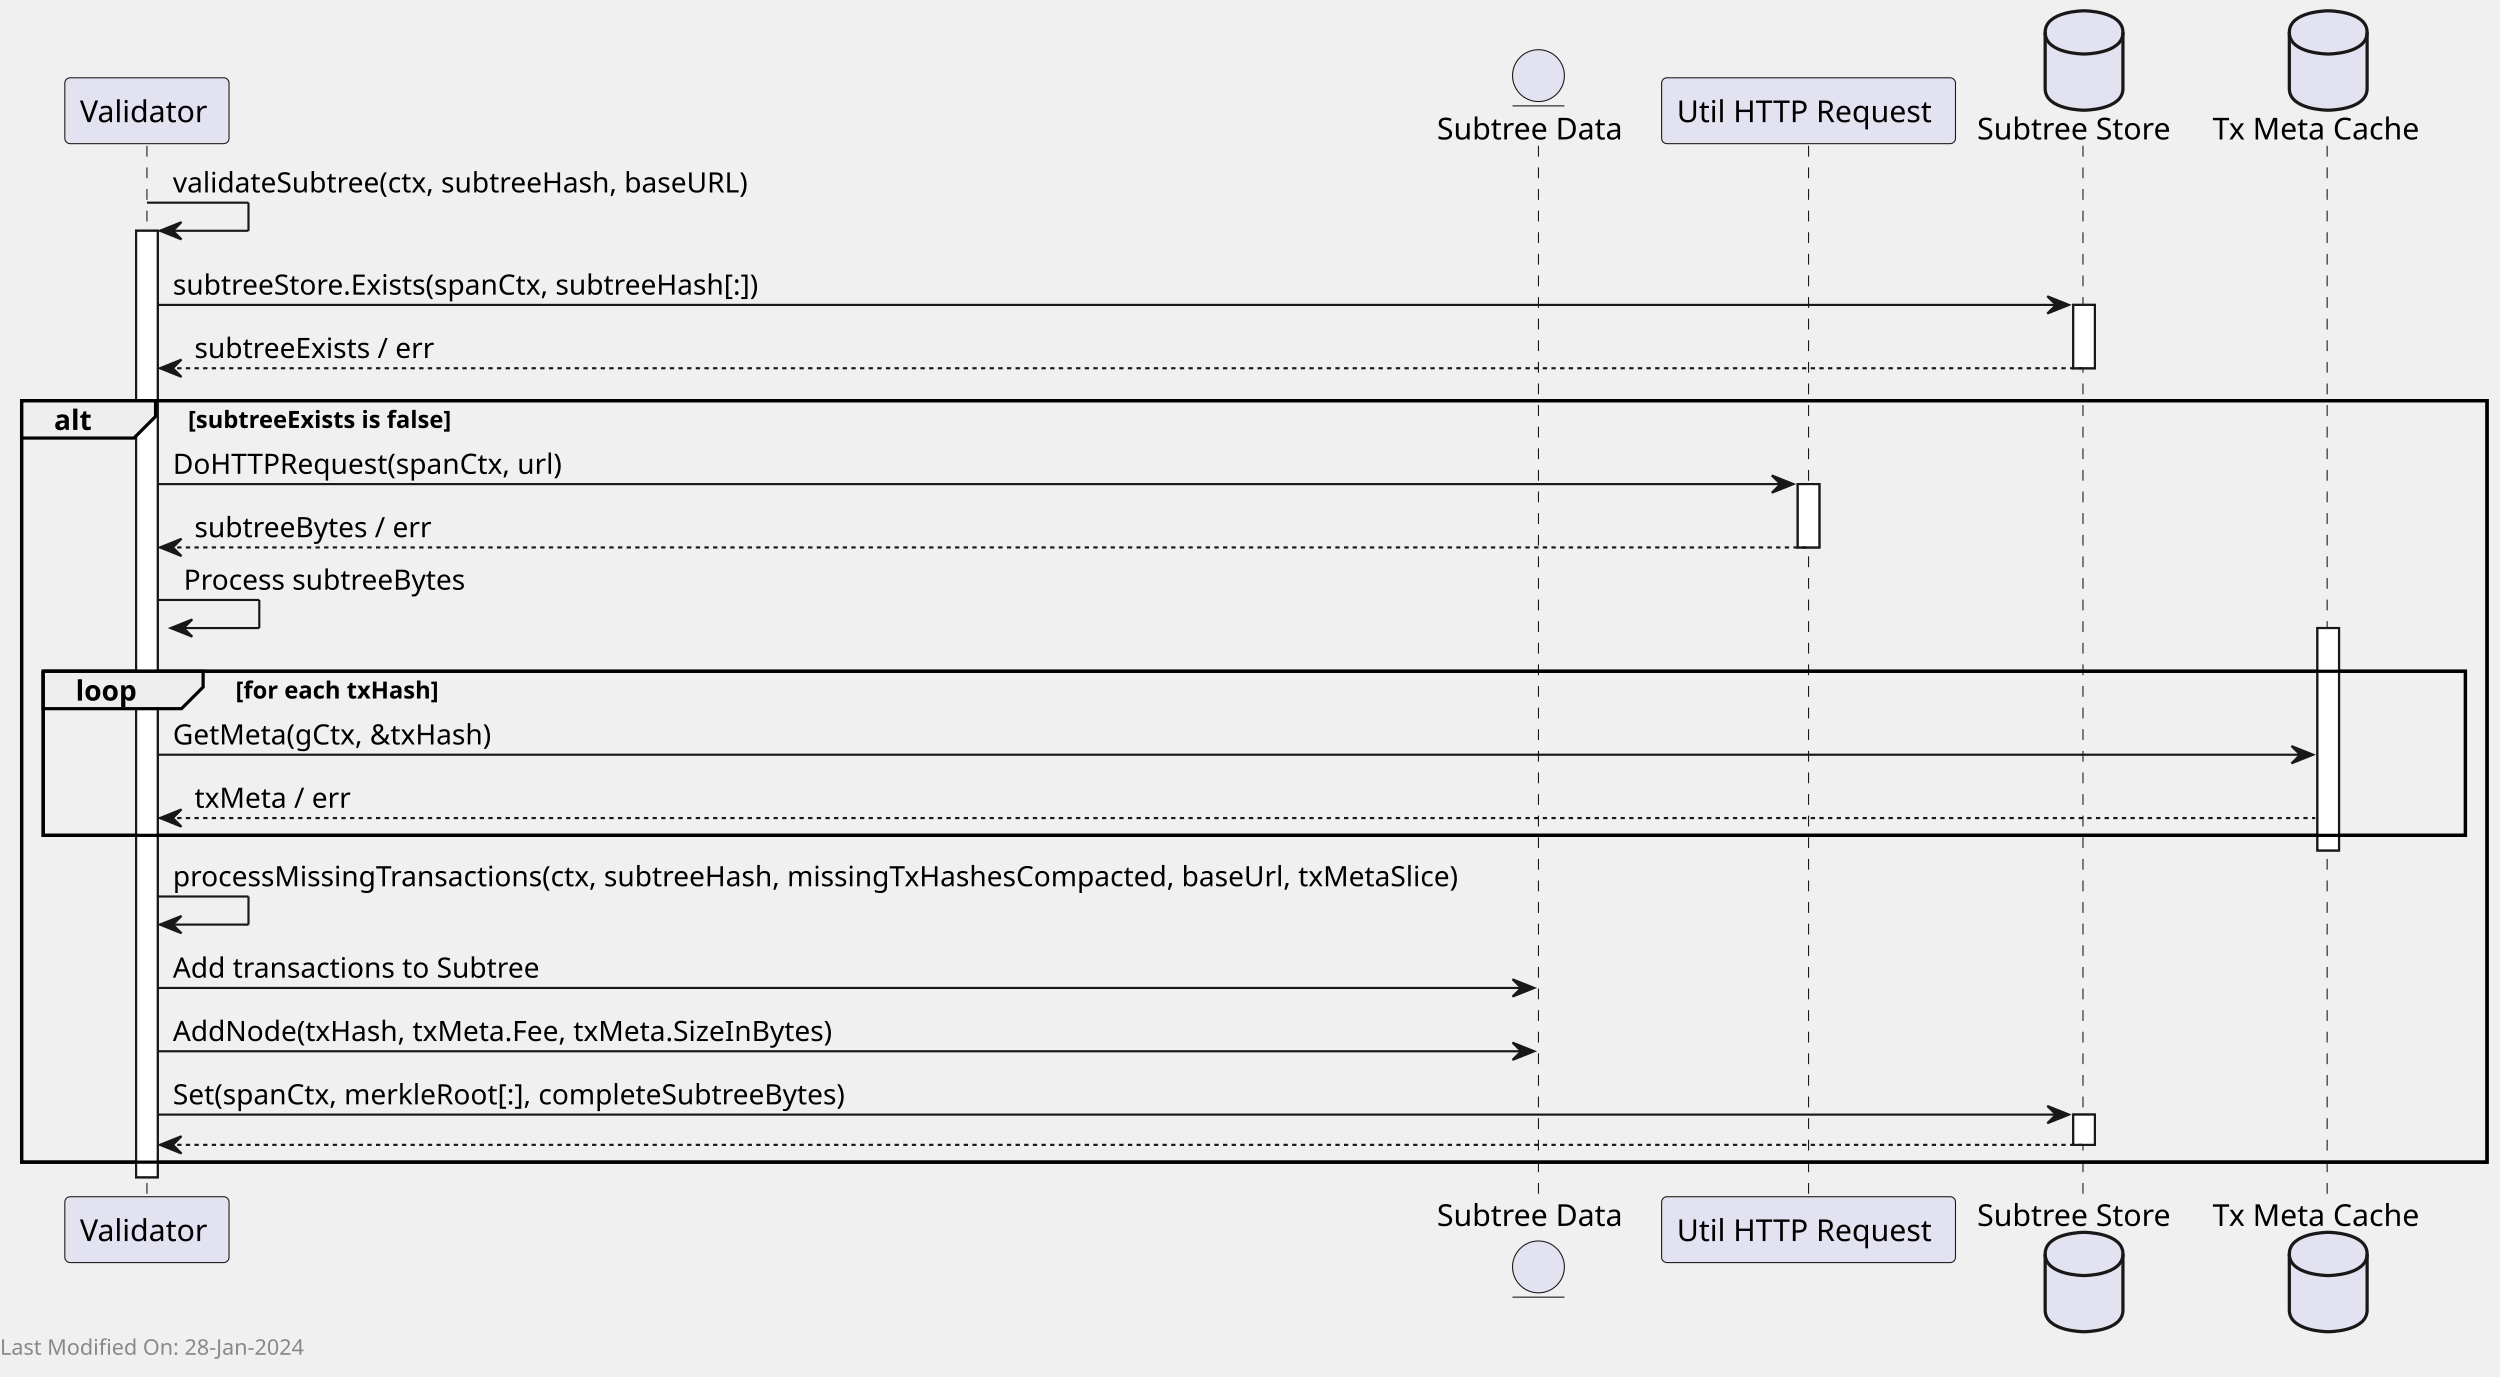
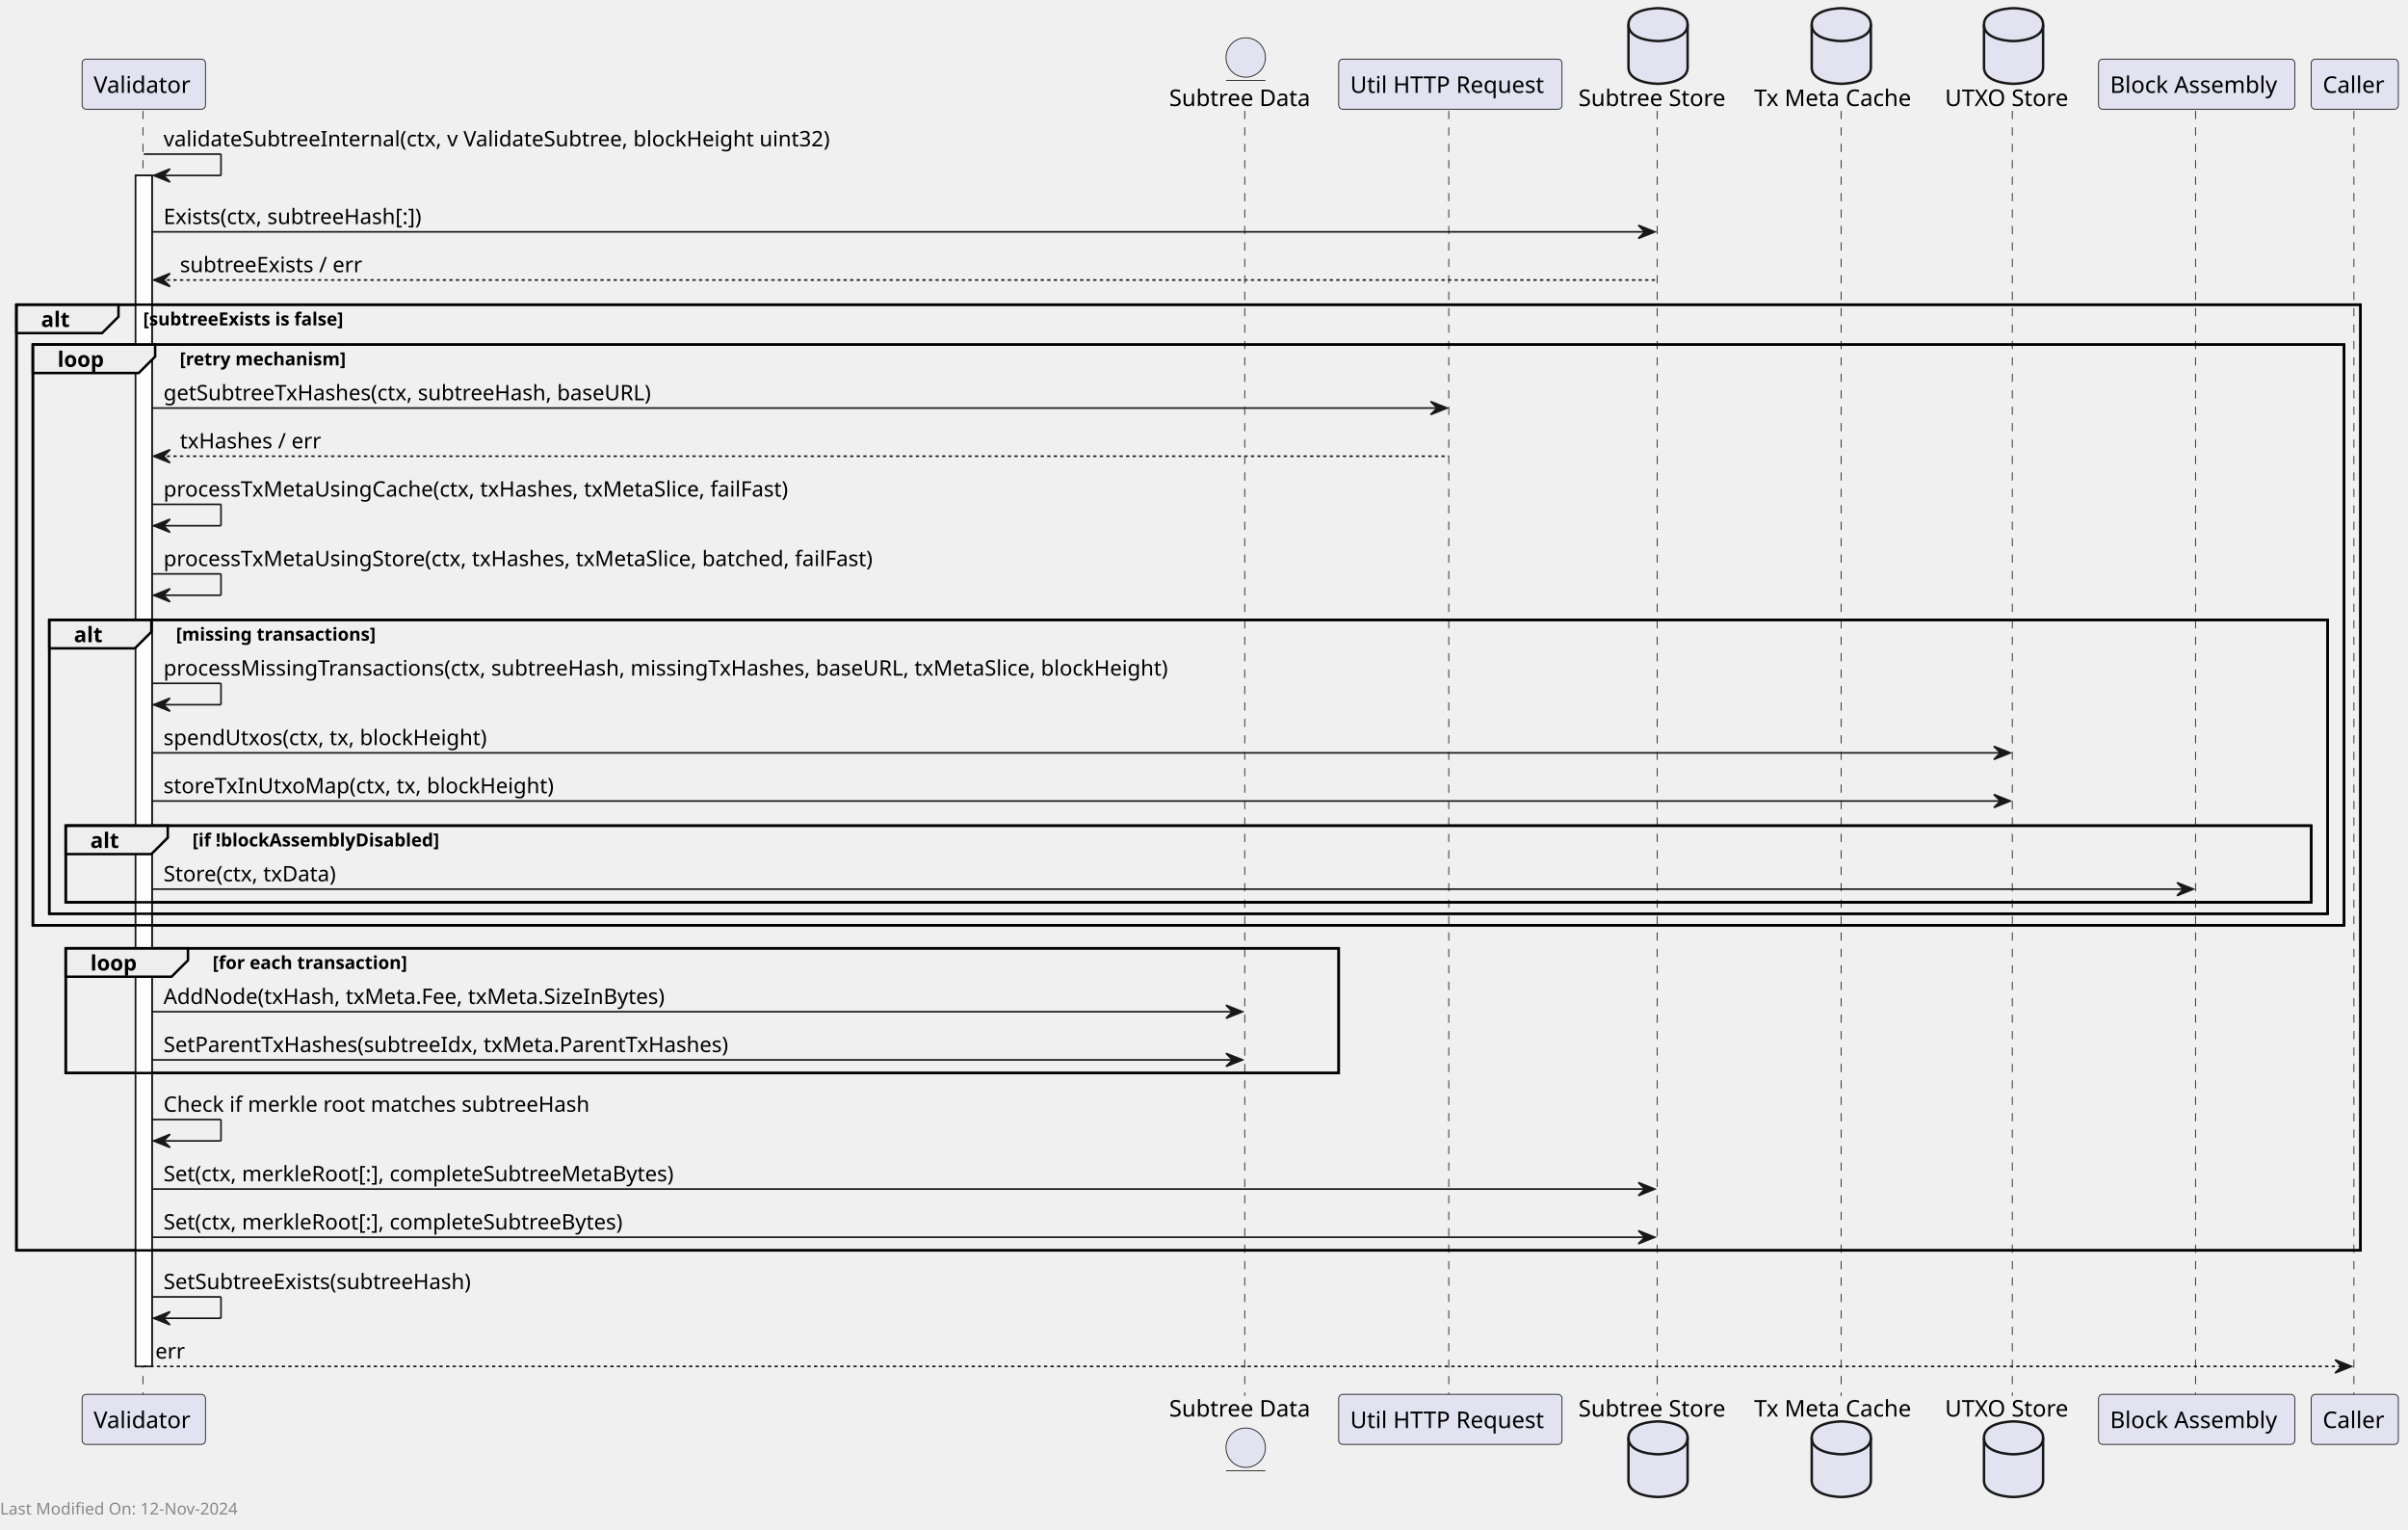
- <svg xmlns="http://www.w3.org/2000/svg" contentStyleType="text/css" height="637px" preserveAspectRatio="none" style="width:1157px;height:637px;background:#FFFFFF;" version="1.1" viewBox="0 0 1157 637" width="1157px" zoomAndPan="magnify">
+ <svg xmlns="http://www.w3.org/2000/svg" contentStyleType="text/css" height="931px" preserveAspectRatio="none" style="width:1466px;height:931px;background:#FFFFFF;" version="1.1" viewBox="0 0 1466 931" width="1466px" zoomAndPan="magnify">
  <defs />
  <g>
-     <rect fill="#FFFFFF" height="438.037" style="stroke:#181818;stroke-width:1.0;" width="10" x="63" y="106.799" />
-     <rect fill="#FFFFFF" height="29.311" style="stroke:#181818;stroke-width:1.0;" width="10" x="832" y="224.041" />
-     <rect fill="#FFFFFF" height="29.311" style="stroke:#181818;stroke-width:1.0;" width="10" x="959.5" y="141.109" />
-     <rect fill="#FFFFFF" height="14" style="stroke:#181818;stroke-width:1.0;" width="10" x="959.5" y="515.836" />
-     <rect fill="#FFFFFF" height="102.932" style="stroke:#181818;stroke-width:1.0;" width="10" x="1072.5" y="290.662" />
-     <rect fill="none" height="352.416" style="stroke:#000000;stroke-width:1.5;" width="1141" x="10" y="185.42" />
-     <rect fill="none" height="75.932" style="stroke:#000000;stroke-width:1.5;" width="1121" x="20" y="310.662" />
-     <line style="stroke:#181818;stroke-width:0.5;stroke-dasharray:5.0,5.0;" x1="68" x2="68" y1="67.488" y2="554.836" />
-     <line style="stroke:#181818;stroke-width:0.5;stroke-dasharray:5.0,5.0;" x1="712" x2="712" y1="67.488" y2="554.836" />
-     <line style="stroke:#181818;stroke-width:0.5;stroke-dasharray:5.0,5.0;" x1="837" x2="837" y1="67.488" y2="554.836" />
-     <line style="stroke:#181818;stroke-width:0.5;stroke-dasharray:5.0,5.0;" x1="964" x2="964" y1="67.488" y2="554.836" />
-     <line style="stroke:#181818;stroke-width:0.5;stroke-dasharray:5.0,5.0;" x1="1077" x2="1077" y1="67.488" y2="554.836" />
-     <rect fill="#E2E2F0" height="30.488" rx="2.5" ry="2.5" style="stroke:#181818;stroke-width:0.5;" width="76" x="30" y="36" />
-     <text fill="#000000" font-family="sans-serif" font-size="14" lengthAdjust="spacing" textLength="62" x="37" y="56.535">Validator</text>
-     <rect fill="#E2E2F0" height="30.488" rx="2.5" ry="2.5" style="stroke:#181818;stroke-width:0.5;" width="76" x="30" y="553.836" />
-     <text fill="#000000" font-family="sans-serif" font-size="14" lengthAdjust="spacing" textLength="62" x="37" y="574.371">Validator</text>
-     <text fill="#000000" font-family="sans-serif" font-size="14" lengthAdjust="spacing" textLength="88" x="665" y="64.535">Subtree Data</text>
-     <ellipse cx="712" cy="35" fill="#E2E2F0" rx="12" ry="12" style="stroke:#181818;stroke-width:0.5;" />
-     <line style="stroke:#181818;stroke-width:0.5;" x1="700" x2="724" y1="49" y2="49" />
-     <text fill="#000000" font-family="sans-serif" font-size="14" lengthAdjust="spacing" textLength="88" x="665" y="567.371">Subtree Data</text>
-     <ellipse cx="712" cy="586.324" fill="#E2E2F0" rx="12" ry="12" style="stroke:#181818;stroke-width:0.5;" />
-     <line style="stroke:#181818;stroke-width:0.5;" x1="700" x2="724" y1="600.324" y2="600.324" />
-     <rect fill="#E2E2F0" height="30.488" rx="2.5" ry="2.5" style="stroke:#181818;stroke-width:0.5;" width="136" x="769" y="36" />
-     <text fill="#000000" font-family="sans-serif" font-size="14" lengthAdjust="spacing" textLength="122" x="776" y="56.535">Util HTTP Request</text>
-     <rect fill="#E2E2F0" height="30.488" rx="2.5" ry="2.5" style="stroke:#181818;stroke-width:0.5;" width="136" x="769" y="553.836" />
-     <text fill="#000000" font-family="sans-serif" font-size="14" lengthAdjust="spacing" textLength="122" x="776" y="574.371">Util HTTP Request</text>
-     <text fill="#000000" font-family="sans-serif" font-size="14" lengthAdjust="spacing" textLength="93" x="915" y="64.535">Subtree Store</text>
-     <path d="M946.5,15 C946.5,5 964.5,5 964.5,5 C964.5,5 982.5,5 982.5,15 L982.5,41 C982.5,51 964.5,51 964.5,51 C964.5,51 946.5,51 946.5,41 L946.5,15 " fill="#E2E2F0" style="stroke:#181818;stroke-width:1.5;" />
-     <path d="M946.5,15 C946.5,25 964.5,25 964.5,25 C964.5,25 982.5,25 982.5,15 " fill="none" style="stroke:#181818;stroke-width:1.5;" />
-     <text fill="#000000" font-family="sans-serif" font-size="14" lengthAdjust="spacing" textLength="93" x="915" y="567.371">Subtree Store</text>
-     <path d="M946.5,580.324 C946.5,570.324 964.5,570.324 964.5,570.324 C964.5,570.324 982.5,570.324 982.5,580.324 L982.5,606.324 C982.5,616.324 964.5,616.324 964.5,616.324 C964.5,616.324 946.5,616.324 946.5,606.324 L946.5,580.324 " fill="#E2E2F0" style="stroke:#181818;stroke-width:1.5;" />
-     <path d="M946.5,580.324 C946.5,590.324 964.5,590.324 964.5,590.324 C964.5,590.324 982.5,590.324 982.5,580.324 " fill="none" style="stroke:#181818;stroke-width:1.5;" />
-     <text fill="#000000" font-family="sans-serif" font-size="14" lengthAdjust="spacing" textLength="101" x="1024" y="64.535">Tx Meta Cache</text>
-     <path d="M1059.5,15 C1059.5,5 1077.5,5 1077.5,5 C1077.5,5 1095.5,5 1095.5,15 L1095.5,41 C1095.5,51 1077.5,51 1077.5,51 C1077.5,51 1059.5,51 1059.5,41 L1059.5,15 " fill="#E2E2F0" style="stroke:#181818;stroke-width:1.5;" />
-     <path d="M1059.5,15 C1059.5,25 1077.5,25 1077.5,25 C1077.5,25 1095.5,25 1095.5,15 " fill="none" style="stroke:#181818;stroke-width:1.5;" />
-     <text fill="#000000" font-family="sans-serif" font-size="14" lengthAdjust="spacing" textLength="101" x="1024" y="567.371">Tx Meta Cache</text>
-     <path d="M1059.5,580.324 C1059.5,570.324 1077.5,570.324 1077.5,570.324 C1077.5,570.324 1095.5,570.324 1095.5,580.324 L1095.5,606.324 C1095.5,616.324 1077.5,616.324 1077.5,616.324 C1077.5,616.324 1059.5,616.324 1059.5,606.324 L1059.5,580.324 " fill="#E2E2F0" style="stroke:#181818;stroke-width:1.5;" />
-     <path d="M1059.5,580.324 C1059.5,590.324 1077.5,590.324 1077.5,590.324 C1077.5,590.324 1095.5,590.324 1095.5,580.324 " fill="none" style="stroke:#181818;stroke-width:1.5;" />
-     <rect fill="#FFFFFF" height="438.037" style="stroke:#181818;stroke-width:1.0;" width="10" x="63" y="106.799" />
-     <rect fill="#FFFFFF" height="29.311" style="stroke:#181818;stroke-width:1.0;" width="10" x="832" y="224.041" />
-     <rect fill="#FFFFFF" height="29.311" style="stroke:#181818;stroke-width:1.0;" width="10" x="959.5" y="141.109" />
-     <rect fill="#FFFFFF" height="14" style="stroke:#181818;stroke-width:1.0;" width="10" x="959.5" y="515.836" />
-     <rect fill="#FFFFFF" height="102.932" style="stroke:#181818;stroke-width:1.0;" width="10" x="1072.5" y="290.662" />
-     <line style="stroke:#181818;stroke-width:1.0;" x1="68" x2="115" y1="93.799" y2="93.799" />
-     <line style="stroke:#181818;stroke-width:1.0;" x1="115" x2="115" y1="93.799" y2="106.799" />
-     <line style="stroke:#181818;stroke-width:1.0;" x1="74" x2="115" y1="106.799" y2="106.799" />
-     <polygon fill="#181818" points="84,102.799,74,106.799,84,110.799,80,106.799" style="stroke:#181818;stroke-width:1.0;" />
-     <text fill="#000000" font-family="sans-serif" font-size="13" lengthAdjust="spacing" textLength="272" x="80" y="89.057">validateSubtree(ctx, subtreeHash, baseURL)</text>
-     <polygon fill="#181818" points="947.5,137.109,957.5,141.109,947.5,145.109,951.5,141.109" style="stroke:#181818;stroke-width:1.0;" />
-     <line style="stroke:#181818;stroke-width:1.0;" x1="73" x2="953.5" y1="141.109" y2="141.109" />
-     <text fill="#000000" font-family="sans-serif" font-size="13" lengthAdjust="spacing" textLength="280" x="80" y="136.367">subtreeStore.Exists(spanCtx, subtreeHash[:])</text>
-     <polygon fill="#181818" points="84,166.42,74,170.42,84,174.42,80,170.42" style="stroke:#181818;stroke-width:1.0;" />
-     <line style="stroke:#181818;stroke-width:1.0;stroke-dasharray:2.0,2.0;" x1="78" x2="963.5" y1="170.42" y2="170.42" />
-     <text fill="#000000" font-family="sans-serif" font-size="13" lengthAdjust="spacing" textLength="117" x="90" y="165.678">subtreeExists / err</text>
-     <path d="M10,185.42 L72,185.42 L72,192.731 L62,202.731 L10,202.731 L10,185.42 " fill="#EEEEEE" style="stroke:#000000;stroke-width:1.5;" />
-     <rect fill="none" height="352.416" style="stroke:#000000;stroke-width:1.5;" width="1141" x="10" y="185.42" />
-     <text fill="#000000" font-family="sans-serif" font-size="13" font-weight="bold" lengthAdjust="spacing" textLength="17" x="25" y="198.988">alt</text>
-     <text fill="#000000" font-family="sans-serif" font-size="11" font-weight="bold" lengthAdjust="spacing" textLength="127" x="87" y="198.055">[subtreeExists is false]</text>
-     <polygon fill="#181818" points="820,220.041,830,224.041,820,228.041,824,224.041" style="stroke:#181818;stroke-width:1.0;" />
-     <line style="stroke:#181818;stroke-width:1.0;" x1="73" x2="826" y1="224.041" y2="224.041" />
-     <text fill="#000000" font-family="sans-serif" font-size="13" lengthAdjust="spacing" textLength="186" x="80" y="219.299">DoHTTPRequest(spanCtx, url)</text>
-     <polygon fill="#181818" points="84,249.352,74,253.352,84,257.352,80,253.352" style="stroke:#181818;stroke-width:1.0;" />
-     <line style="stroke:#181818;stroke-width:1.0;stroke-dasharray:2.0,2.0;" x1="78" x2="836" y1="253.352" y2="253.352" />
-     <text fill="#000000" font-family="sans-serif" font-size="13" lengthAdjust="spacing" textLength="112" x="90" y="248.609">subtreeBytes / err</text>
-     <line style="stroke:#181818;stroke-width:1.0;" x1="73" x2="120" y1="277.662" y2="277.662" />
-     <line style="stroke:#181818;stroke-width:1.0;" x1="120" x2="120" y1="277.662" y2="290.662" />
-     <line style="stroke:#181818;stroke-width:1.0;" x1="79" x2="120" y1="290.662" y2="290.662" />
-     <polygon fill="#181818" points="89,286.662,79,290.662,89,294.662,85,290.662" style="stroke:#181818;stroke-width:1.0;" />
-     <text fill="#000000" font-family="sans-serif" font-size="13" lengthAdjust="spacing" textLength="132" x="85" y="272.92">Process subtreeBytes</text>
-     <path d="M20,310.662 L94,310.662 L94,317.973 L84,327.973 L20,327.973 L20,310.662 " fill="#EEEEEE" style="stroke:#000000;stroke-width:1.5;" />
-     <rect fill="none" height="75.932" style="stroke:#000000;stroke-width:1.5;" width="1121" x="20" y="310.662" />
-     <text fill="#000000" font-family="sans-serif" font-size="13" font-weight="bold" lengthAdjust="spacing" textLength="29" x="35" y="324.231">loop</text>
-     <text fill="#000000" font-family="sans-serif" font-size="11" font-weight="bold" lengthAdjust="spacing" textLength="96" x="109" y="323.297">[for each txHash]</text>
-     <polygon fill="#181818" points="1060.5,345.283,1070.5,349.283,1060.5,353.283,1064.5,349.283" style="stroke:#181818;stroke-width:1.0;" />
-     <line style="stroke:#181818;stroke-width:1.0;" x1="73" x2="1066.5" y1="349.283" y2="349.283" />
-     <text fill="#000000" font-family="sans-serif" font-size="13" lengthAdjust="spacing" textLength="151" x="80" y="344.541">GetMeta(gCtx, &amp;txHash)</text>
-     <polygon fill="#181818" points="84,374.594,74,378.594,84,382.594,80,378.594" style="stroke:#181818;stroke-width:1.0;" />
-     <line style="stroke:#181818;stroke-width:1.0;stroke-dasharray:2.0,2.0;" x1="78" x2="1071.5" y1="378.594" y2="378.594" />
-     <text fill="#000000" font-family="sans-serif" font-size="13" lengthAdjust="spacing" textLength="75" x="90" y="373.852">txMeta / err</text>
-     <line style="stroke:#181818;stroke-width:1.0;" x1="73" x2="115" y1="414.904" y2="414.904" />
-     <line style="stroke:#181818;stroke-width:1.0;" x1="115" x2="115" y1="414.904" y2="427.904" />
-     <line style="stroke:#181818;stroke-width:1.0;" x1="74" x2="115" y1="427.904" y2="427.904" />
-     <polygon fill="#181818" points="84,423.904,74,427.904,84,431.904,80,427.904" style="stroke:#181818;stroke-width:1.0;" />
-     <text fill="#000000" font-family="sans-serif" font-size="13" lengthAdjust="spacing" textLength="620" x="80" y="410.162">processMissingTransactions(ctx, subtreeHash, missingTxHashesCompacted, baseUrl, txMetaSlice)</text>
-     <polygon fill="#181818" points="700,453.215,710,457.215,700,461.215,704,457.215" style="stroke:#181818;stroke-width:1.0;" />
-     <line style="stroke:#181818;stroke-width:1.0;" x1="73" x2="706" y1="457.215" y2="457.215" />
-     <text fill="#000000" font-family="sans-serif" font-size="13" lengthAdjust="spacing" textLength="175" x="80" y="452.473">Add transactions to Subtree</text>
-     <polygon fill="#181818" points="700,482.525,710,486.525,700,490.525,704,486.525" style="stroke:#181818;stroke-width:1.0;" />
-     <line style="stroke:#181818;stroke-width:1.0;" x1="73" x2="706" y1="486.525" y2="486.525" />
-     <text fill="#000000" font-family="sans-serif" font-size="13" lengthAdjust="spacing" textLength="312" x="80" y="481.783">AddNode(txHash, txMeta.Fee, txMeta.SizeInBytes)</text>
-     <polygon fill="#181818" points="947.5,511.836,957.5,515.836,947.5,519.836,951.5,515.836" style="stroke:#181818;stroke-width:1.0;" />
-     <line style="stroke:#181818;stroke-width:1.0;" x1="73" x2="953.5" y1="515.836" y2="515.836" />
-     <text fill="#000000" font-family="sans-serif" font-size="13" lengthAdjust="spacing" textLength="317" x="80" y="511.094">Set(spanCtx, merkleRoot[:], completeSubtreeBytes)</text>
-     <polygon fill="#181818" points="84,525.836,74,529.836,84,533.836,80,529.836" style="stroke:#181818;stroke-width:1.0;" />
-     <line style="stroke:#181818;stroke-width:1.0;stroke-dasharray:2.0,2.0;" x1="78" x2="963.5" y1="529.836" y2="529.836" />
-     <text fill="#888888" font-family="sans-serif" font-size="10" lengthAdjust="spacing" textLength="152" x="0" y="626.992">Last Modified On: 28-Jan-2024</text>
+     <rect fill="#FFFFFF" height="724.832" style="stroke:#181818;stroke-width:1.0;" width="10" x="82.543" y="106.799" />
+     <rect fill="none" height="575.59" style="stroke:#000000;stroke-width:1.5;" width="1427.077" x="10" y="185.42" />
+     <rect fill="none" height="353.416" style="stroke:#000000;stroke-width:1.5;" width="1407.077" x="20" y="209.731" />
+     <rect fill="none" height="178.863" style="stroke:#000000;stroke-width:1.5;" width="1387.077" x="30" y="377.283" />
+     <rect fill="none" height="46.621" style="stroke:#000000;stroke-width:1.5;" width="1367.077" x="40" y="502.525" />
+     <rect fill="none" height="75.932" style="stroke:#000000;stroke-width:1.5;" width="775.007" x="40" y="577.146" />
+     <line style="stroke:#181818;stroke-width:0.5;stroke-dasharray:5.0,5.0;" x1="87" x2="87" y1="67.488" y2="849.631" />
+     <line style="stroke:#181818;stroke-width:0.5;stroke-dasharray:5.0,5.0;" x1="757.787" x2="757.787" y1="67.488" y2="849.631" />
+     <line style="stroke:#181818;stroke-width:0.5;stroke-dasharray:5.0,5.0;" x1="882.007" x2="882.007" y1="67.488" y2="849.631" />
+     <line style="stroke:#181818;stroke-width:0.5;stroke-dasharray:5.0,5.0;" x1="1008.953" x2="1008.953" y1="67.488" y2="849.631" />
+     <line style="stroke:#181818;stroke-width:0.5;stroke-dasharray:5.0,5.0;" x1="1120.892" x2="1120.892" y1="67.488" y2="849.631" />
+     <line style="stroke:#181818;stroke-width:0.5;stroke-dasharray:5.0,5.0;" x1="1225.093" x2="1225.093" y1="67.488" y2="849.631" />
+     <line style="stroke:#181818;stroke-width:0.5;stroke-dasharray:5.0,5.0;" x1="1336.619" x2="1336.619" y1="67.488" y2="849.631" />
+     <line style="stroke:#181818;stroke-width:0.5;stroke-dasharray:5.0,5.0;" x1="1433.077" x2="1433.077" y1="67.488" y2="849.631" />
+     <rect fill="#E2E2F0" height="30.488" rx="2.5" ry="2.5" style="stroke:#181818;stroke-width:0.5;" width="75.086" x="50" y="36" />
+     <text fill="#000000" font-family="sans-serif" font-size="14" lengthAdjust="spacing" textLength="61.086" x="57" y="56.535">Validator</text>
+     <rect fill="#E2E2F0" height="30.488" rx="2.5" ry="2.5" style="stroke:#181818;stroke-width:0.5;" width="75.086" x="50" y="848.631" />
+     <text fill="#000000" font-family="sans-serif" font-size="14" lengthAdjust="spacing" textLength="61.086" x="57" y="869.166">Validator</text>
+     <text fill="#000000" font-family="sans-serif" font-size="14" lengthAdjust="spacing" textLength="87.22" x="711.787" y="64.535">Subtree Data</text>
+     <ellipse cx="758.397" cy="35" fill="#E2E2F0" rx="12" ry="12" style="stroke:#181818;stroke-width:0.5;" />
+     <line style="stroke:#181818;stroke-width:0.5;" x1="746.397" x2="770.397" y1="49" y2="49" />
+     <text fill="#000000" font-family="sans-serif" font-size="14" lengthAdjust="spacing" textLength="87.22" x="711.787" y="862.166">Subtree Data</text>
+     <ellipse cx="758.397" cy="881.119" fill="#E2E2F0" rx="12" ry="12" style="stroke:#181818;stroke-width:0.5;" />
+     <line style="stroke:#181818;stroke-width:0.5;" x1="746.397" x2="770.397" y1="895.119" y2="895.119" />
+     <rect fill="#E2E2F0" height="30.488" rx="2.5" ry="2.5" style="stroke:#181818;stroke-width:0.5;" width="135.946" x="815.007" y="36" />
+     <text fill="#000000" font-family="sans-serif" font-size="14" lengthAdjust="spacing" textLength="121.946" x="822.007" y="56.535">Util HTTP Request</text>
+     <rect fill="#E2E2F0" height="30.488" rx="2.5" ry="2.5" style="stroke:#181818;stroke-width:0.5;" width="135.946" x="815.007" y="848.631" />
+     <text fill="#000000" font-family="sans-serif" font-size="14" lengthAdjust="spacing" textLength="121.946" x="822.007" y="869.166">Util HTTP Request</text>
+     <text fill="#000000" font-family="sans-serif" font-size="14" lengthAdjust="spacing" textLength="90.939" x="960.953" y="64.535">Subtree Store</text>
+     <path d="M991.422,15 C991.422,5 1009.422,5 1009.422,5 C1009.422,5 1027.422,5 1027.422,15 L1027.422,41 C1027.422,51 1009.422,51 1009.422,51 C1009.422,51 991.422,51 991.422,41 L991.422,15 " fill="#E2E2F0" style="stroke:#181818;stroke-width:1.5;" />
+     <path d="M991.422,15 C991.422,25 1009.422,25 1009.422,25 C1009.422,25 1027.422,25 1027.422,15 " fill="none" style="stroke:#181818;stroke-width:1.5;" />
+     <text fill="#000000" font-family="sans-serif" font-size="14" lengthAdjust="spacing" textLength="90.939" x="960.953" y="862.166">Subtree Store</text>
+     <path d="M991.422,875.119 C991.422,865.119 1009.422,865.119 1009.422,865.119 C1009.422,865.119 1027.422,865.119 1027.422,875.119 L1027.422,901.119 C1027.422,911.119 1009.422,911.119 1009.422,911.119 C1009.422,911.119 991.422,911.119 991.422,901.119 L991.422,875.119 " fill="#E2E2F0" style="stroke:#181818;stroke-width:1.5;" />
+     <path d="M991.422,875.119 C991.422,885.119 1009.422,885.119 1009.422,885.119 C1009.422,885.119 1027.422,885.119 1027.422,875.119 " fill="none" style="stroke:#181818;stroke-width:1.5;" />
+     <text fill="#000000" font-family="sans-serif" font-size="14" lengthAdjust="spacing" textLength="100.201" x="1067.892" y="64.535">Tx Meta Cache</text>
+     <path d="M1102.992,15 C1102.992,5 1120.992,5 1120.992,5 C1120.992,5 1138.992,5 1138.992,15 L1138.992,41 C1138.992,51 1120.992,51 1120.992,51 C1120.992,51 1102.992,51 1102.992,41 L1102.992,15 " fill="#E2E2F0" style="stroke:#181818;stroke-width:1.5;" />
+     <path d="M1102.992,15 C1102.992,25 1120.992,25 1120.992,25 C1120.992,25 1138.992,25 1138.992,15 " fill="none" style="stroke:#181818;stroke-width:1.5;" />
+     <text fill="#000000" font-family="sans-serif" font-size="14" lengthAdjust="spacing" textLength="100.201" x="1067.892" y="862.166">Tx Meta Cache</text>
+     <path d="M1102.992,875.119 C1102.992,865.119 1120.992,865.119 1120.992,865.119 C1120.992,865.119 1138.992,865.119 1138.992,875.119 L1138.992,901.119 C1138.992,911.119 1120.992,911.119 1120.992,911.119 C1120.992,911.119 1102.992,911.119 1102.992,901.119 L1102.992,875.119 " fill="#E2E2F0" style="stroke:#181818;stroke-width:1.5;" />
+     <path d="M1102.992,875.119 C1102.992,885.119 1120.992,885.119 1120.992,885.119 C1120.992,885.119 1138.992,885.119 1138.992,875.119 " fill="none" style="stroke:#181818;stroke-width:1.5;" />
+     <text fill="#000000" font-family="sans-serif" font-size="14" lengthAdjust="spacing" textLength="77.526" x="1184.093" y="64.535">UTXO Store</text>
+     <path d="M1207.856,15 C1207.856,5 1225.856,5 1225.856,5 C1225.856,5 1243.856,5 1243.856,15 L1243.856,41 C1243.856,51 1225.856,51 1225.856,51 C1225.856,51 1207.856,51 1207.856,41 L1207.856,15 " fill="#E2E2F0" style="stroke:#181818;stroke-width:1.5;" />
+     <path d="M1207.856,15 C1207.856,25 1225.856,25 1225.856,25 C1225.856,25 1243.856,25 1243.856,15 " fill="none" style="stroke:#181818;stroke-width:1.5;" />
+     <text fill="#000000" font-family="sans-serif" font-size="14" lengthAdjust="spacing" textLength="77.526" x="1184.093" y="862.166">UTXO Store</text>
+     <path d="M1207.856,875.119 C1207.856,865.119 1225.856,865.119 1225.856,865.119 C1225.856,865.119 1243.856,865.119 1243.856,875.119 L1243.856,901.119 C1243.856,911.119 1225.856,911.119 1225.856,911.119 C1225.856,911.119 1207.856,911.119 1207.856,901.119 L1207.856,875.119 " fill="#E2E2F0" style="stroke:#181818;stroke-width:1.5;" />
+     <path d="M1207.856,875.119 C1207.856,885.119 1225.856,885.119 1225.856,885.119 C1225.856,885.119 1243.856,885.119 1243.856,875.119 " fill="none" style="stroke:#181818;stroke-width:1.5;" />
+     <rect fill="#E2E2F0" height="30.488" rx="2.5" ry="2.5" style="stroke:#181818;stroke-width:0.5;" width="119.458" x="1277.619" y="36" />
+     <text fill="#000000" font-family="sans-serif" font-size="14" lengthAdjust="spacing" textLength="105.458" x="1284.619" y="56.535">Block Assembly</text>
+     <rect fill="#E2E2F0" height="30.488" rx="2.5" ry="2.5" style="stroke:#181818;stroke-width:0.5;" width="119.458" x="1277.619" y="848.631" />
+     <text fill="#000000" font-family="sans-serif" font-size="14" lengthAdjust="spacing" textLength="105.458" x="1284.619" y="869.166">Block Assembly</text>
+     <rect fill="#E2E2F0" height="30.488" rx="2.5" ry="2.5" style="stroke:#181818;stroke-width:0.5;" width="53.04" x="1407.077" y="36" />
+     <text fill="#000000" font-family="sans-serif" font-size="14" lengthAdjust="spacing" textLength="39.04" x="1414.077" y="56.535">Caller</text>
+     <rect fill="#E2E2F0" height="30.488" rx="2.5" ry="2.5" style="stroke:#181818;stroke-width:0.5;" width="53.04" x="1407.077" y="848.631" />
+     <text fill="#000000" font-family="sans-serif" font-size="14" lengthAdjust="spacing" textLength="39.04" x="1414.077" y="869.166">Caller</text>
+     <rect fill="#FFFFFF" height="724.832" style="stroke:#181818;stroke-width:1.0;" width="10" x="82.543" y="106.799" />
+     <line style="stroke:#181818;stroke-width:1.0;" x1="87.543" x2="134.543" y1="93.799" y2="93.799" />
+     <line style="stroke:#181818;stroke-width:1.0;" x1="134.543" x2="134.543" y1="93.799" y2="106.799" />
+     <line style="stroke:#181818;stroke-width:1.0;" x1="93.543" x2="134.543" y1="106.799" y2="106.799" />
+     <polygon fill="#181818" points="103.543,102.799,93.543,106.799,103.543,110.799,99.543,106.799" style="stroke:#181818;stroke-width:1.0;" />
+     <text fill="#000000" font-family="sans-serif" font-size="13" lengthAdjust="spacing" textLength="419.955" x="99.543" y="89.057">validateSubtreeInternal(ctx, v ValidateSubtree, blockHeight uint32)</text>
+     <polygon fill="#181818" points="997.422,137.109,1007.422,141.109,997.422,145.109,1001.422,141.109" style="stroke:#181818;stroke-width:1.0;" />
+     <line style="stroke:#181818;stroke-width:1.0;" x1="92.543" x2="1003.422" y1="141.109" y2="141.109" />
+     <text fill="#000000" font-family="sans-serif" font-size="13" lengthAdjust="spacing" textLength="164.607" x="99.543" y="136.367">Exists(ctx, subtreeHash[:])</text>
+     <polygon fill="#181818" points="103.543,166.42,93.543,170.42,103.543,174.42,99.543,170.42" style="stroke:#181818;stroke-width:1.0;" />
+     <line style="stroke:#181818;stroke-width:1.0;stroke-dasharray:2.0,2.0;" x1="97.543" x2="1008.422" y1="170.42" y2="170.42" />
+     <text fill="#000000" font-family="sans-serif" font-size="13" lengthAdjust="spacing" textLength="117.362" x="109.543" y="165.678">subtreeExists / err</text>
+     <path d="M10,185.42 L72.139,185.42 L72.139,192.731 L62.139,202.731 L10,202.731 L10,185.42 " fill="#EEEEEE" style="stroke:#000000;stroke-width:1.5;" />
+     <rect fill="none" height="575.59" style="stroke:#000000;stroke-width:1.5;" width="1427.077" x="10" y="185.42" />
+     <text fill="#000000" font-family="sans-serif" font-size="13" font-weight="bold" lengthAdjust="spacing" textLength="17.139" x="25" y="198.988">alt</text>
+     <text fill="#000000" font-family="sans-serif" font-size="11" font-weight="bold" lengthAdjust="spacing" textLength="129.132" x="87.139" y="198.055">[subtreeExists is false]</text>
+     <path d="M20,209.731 L94.447,209.731 L94.447,217.041 L84.447,227.041 L20,227.041 L20,209.731 " fill="#EEEEEE" style="stroke:#000000;stroke-width:1.5;" />
+     <rect fill="none" height="353.416" style="stroke:#000000;stroke-width:1.5;" width="1407.077" x="20" y="209.731" />
+     <text fill="#000000" font-family="sans-serif" font-size="13" font-weight="bold" lengthAdjust="spacing" textLength="29.447" x="35" y="223.299">loop</text>
+     <text fill="#000000" font-family="sans-serif" font-size="11" font-weight="bold" lengthAdjust="spacing" textLength="103.442" x="109.447" y="222.365">[retry mechanism]</text>
+     <polygon fill="#181818" points="870.98,244.352,880.98,248.352,870.98,252.352,874.98,248.352" style="stroke:#181818;stroke-width:1.0;" />
+     <line style="stroke:#181818;stroke-width:1.0;" x1="92.543" x2="876.98" y1="248.352" y2="248.352" />
+     <text fill="#000000" font-family="sans-serif" font-size="13" lengthAdjust="spacing" textLength="306.382" x="99.543" y="243.609">getSubtreeTxHashes(ctx, subtreeHash, baseURL)</text>
+     <polygon fill="#181818" points="103.543,273.662,93.543,277.662,103.543,281.662,99.543,277.662" style="stroke:#181818;stroke-width:1.0;" />
+     <line style="stroke:#181818;stroke-width:1.0;stroke-dasharray:2.0,2.0;" x1="97.543" x2="881.98" y1="277.662" y2="277.662" />
+     <text fill="#000000" font-family="sans-serif" font-size="13" lengthAdjust="spacing" textLength="91.057" x="109.543" y="272.92">txHashes / err</text>
+     <line style="stroke:#181818;stroke-width:1.0;" x1="92.543" x2="134.543" y1="306.973" y2="306.973" />
+     <line style="stroke:#181818;stroke-width:1.0;" x1="134.543" x2="134.543" y1="306.973" y2="319.973" />
+     <line style="stroke:#181818;stroke-width:1.0;" x1="93.543" x2="134.543" y1="319.973" y2="319.973" />
+     <polygon fill="#181818" points="103.543,315.973,93.543,319.973,103.543,323.973,99.543,319.973" style="stroke:#181818;stroke-width:1.0;" />
+     <text fill="#000000" font-family="sans-serif" font-size="13" lengthAdjust="spacing" textLength="396.633" x="99.543" y="302.231">processTxMetaUsingCache(ctx, txHashes, txMetaSlice, failFast)</text>
+     <line style="stroke:#181818;stroke-width:1.0;" x1="92.543" x2="134.543" y1="349.283" y2="349.283" />
+     <line style="stroke:#181818;stroke-width:1.0;" x1="134.543" x2="134.543" y1="349.283" y2="362.283" />
+     <line style="stroke:#181818;stroke-width:1.0;" x1="93.543" x2="134.543" y1="362.283" y2="362.283" />
+     <polygon fill="#181818" points="103.543,358.283,93.543,362.283,103.543,366.283,99.543,362.283" style="stroke:#181818;stroke-width:1.0;" />
+     <text fill="#000000" font-family="sans-serif" font-size="13" lengthAdjust="spacing" textLength="449.503" x="99.543" y="344.541">processTxMetaUsingStore(ctx, txHashes, txMetaSlice, batched, failFast)</text>
+     <path d="M30,377.283 L92.139,377.283 L92.139,384.594 L82.139,394.594 L30,394.594 L30,377.283 " fill="#EEEEEE" style="stroke:#000000;stroke-width:1.5;" />
+     <rect fill="none" height="178.863" style="stroke:#000000;stroke-width:1.5;" width="1387.077" x="30" y="377.283" />
+     <text fill="#000000" font-family="sans-serif" font-size="13" font-weight="bold" lengthAdjust="spacing" textLength="17.139" x="45" y="390.852">alt</text>
+     <text fill="#000000" font-family="sans-serif" font-size="11" font-weight="bold" lengthAdjust="spacing" textLength="126.715" x="107.139" y="389.918">[missing transactions]</text>
+     <line style="stroke:#181818;stroke-width:1.0;" x1="92.543" x2="134.543" y1="415.904" y2="415.904" />
+     <line style="stroke:#181818;stroke-width:1.0;" x1="134.543" x2="134.543" y1="415.904" y2="428.904" />
+     <line style="stroke:#181818;stroke-width:1.0;" x1="93.543" x2="134.543" y1="428.904" y2="428.904" />
+     <polygon fill="#181818" points="103.543,424.904,93.543,428.904,103.543,432.904,99.543,428.904" style="stroke:#181818;stroke-width:1.0;" />
+     <text fill="#000000" font-family="sans-serif" font-size="13" lengthAdjust="spacing" textLength="636.854" x="99.543" y="411.162">processMissingTransactions(ctx, subtreeHash, missingTxHashes, baseURL, txMetaSlice, blockHeight)</text>
+     <polygon fill="#181818" points="1213.856,454.215,1223.856,458.215,1213.856,462.215,1217.856,458.215" style="stroke:#181818;stroke-width:1.0;" />
+     <line style="stroke:#181818;stroke-width:1.0;" x1="92.543" x2="1219.856" y1="458.215" y2="458.215" />
+     <text fill="#000000" font-family="sans-serif" font-size="13" lengthAdjust="spacing" textLength="207.765" x="99.543" y="453.473">spendUtxos(ctx, tx, blockHeight)</text>
+     <polygon fill="#181818" points="1213.856,483.525,1223.856,487.525,1213.856,491.525,1217.856,487.525" style="stroke:#181818;stroke-width:1.0;" />
+     <line style="stroke:#181818;stroke-width:1.0;" x1="92.543" x2="1219.856" y1="487.525" y2="487.525" />
+     <text fill="#000000" font-family="sans-serif" font-size="13" lengthAdjust="spacing" textLength="249.438" x="99.543" y="482.783">storeTxInUtxoMap(ctx, tx, blockHeight)</text>
+     <path d="M40,502.525 L102.139,502.525 L102.139,509.836 L92.139,519.836 L40,519.836 L40,502.525 " fill="#EEEEEE" style="stroke:#000000;stroke-width:1.5;" />
+     <rect fill="none" height="46.621" style="stroke:#000000;stroke-width:1.5;" width="1367.077" x="40" y="502.525" />
+     <text fill="#000000" font-family="sans-serif" font-size="13" font-weight="bold" lengthAdjust="spacing" textLength="17.139" x="55" y="516.094">alt</text>
+     <text fill="#000000" font-family="sans-serif" font-size="11" font-weight="bold" lengthAdjust="spacing" textLength="158.587" x="117.139" y="515.16">[if !blockAssemblyDisabled]</text>
+     <polygon fill="#181818" points="1325.348,537.146,1335.348,541.146,1325.348,545.146,1329.348,541.146" style="stroke:#181818;stroke-width:1.0;" />
+     <line style="stroke:#181818;stroke-width:1.0;" x1="92.543" x2="1331.348" y1="541.146" y2="541.146" />
+     <text fill="#000000" font-family="sans-serif" font-size="13" lengthAdjust="spacing" textLength="110.379" x="99.543" y="536.404">Store(ctx, txData)</text>
+     <path d="M40,577.146 L114.447,577.146 L114.447,584.457 L104.447,594.457 L40,594.457 L40,577.146 " fill="#EEEEEE" style="stroke:#000000;stroke-width:1.5;" />
+     <rect fill="none" height="75.932" style="stroke:#000000;stroke-width:1.5;" width="775.007" x="40" y="577.146" />
+     <text fill="#000000" font-family="sans-serif" font-size="13" font-weight="bold" lengthAdjust="spacing" textLength="29.447" x="55" y="590.715">loop</text>
+     <text fill="#000000" font-family="sans-serif" font-size="11" font-weight="bold" lengthAdjust="spacing" textLength="121.956" x="129.447" y="589.781">[for each transaction]</text>
+     <polygon fill="#181818" points="746.397,611.768,756.397,615.768,746.397,619.768,750.397,615.768" style="stroke:#181818;stroke-width:1.0;" />
+     <line style="stroke:#181818;stroke-width:1.0;" x1="92.543" x2="752.397" y1="615.768" y2="615.768" />
+     <text fill="#000000" font-family="sans-serif" font-size="13" lengthAdjust="spacing" textLength="314.101" x="99.543" y="611.025">AddNode(txHash, txMeta.Fee, txMeta.SizeInBytes)</text>
+     <polygon fill="#181818" points="746.397,641.078,756.397,645.078,746.397,649.078,750.397,645.078" style="stroke:#181818;stroke-width:1.0;" />
+     <line style="stroke:#181818;stroke-width:1.0;" x1="92.543" x2="752.397" y1="645.078" y2="645.078" />
+     <text fill="#000000" font-family="sans-serif" font-size="13" lengthAdjust="spacing" textLength="353.355" x="99.543" y="640.336">SetParentTxHashes(subtreeIdx, txMeta.ParentTxHashes)</text>
+     <line style="stroke:#181818;stroke-width:1.0;" x1="92.543" x2="134.543" y1="681.389" y2="681.389" />
+     <line style="stroke:#181818;stroke-width:1.0;" x1="134.543" x2="134.543" y1="681.389" y2="694.389" />
+     <line style="stroke:#181818;stroke-width:1.0;" x1="93.543" x2="134.543" y1="694.389" y2="694.389" />
+     <polygon fill="#181818" points="103.543,690.389,93.543,694.389,103.543,698.389,99.543,694.389" style="stroke:#181818;stroke-width:1.0;" />
+     <text fill="#000000" font-family="sans-serif" font-size="13" lengthAdjust="spacing" textLength="268.861" x="99.543" y="676.646">Check if merkle root matches subtreeHash</text>
+     <polygon fill="#181818" points="997.422,719.699,1007.422,723.699,997.422,727.699,1001.422,723.699" style="stroke:#181818;stroke-width:1.0;" />
+     <line style="stroke:#181818;stroke-width:1.0;" x1="92.543" x2="1003.422" y1="723.699" y2="723.699" />
+     <text fill="#000000" font-family="sans-serif" font-size="13" lengthAdjust="spacing" textLength="317.897" x="99.543" y="718.957">Set(ctx, merkleRoot[:], completeSubtreeMetaBytes)</text>
+     <polygon fill="#181818" points="997.422,749.01,1007.422,753.01,997.422,757.01,1001.422,753.01" style="stroke:#181818;stroke-width:1.0;" />
+     <line style="stroke:#181818;stroke-width:1.0;" x1="92.543" x2="1003.422" y1="753.01" y2="753.01" />
+     <text fill="#000000" font-family="sans-serif" font-size="13" lengthAdjust="spacing" textLength="287.416" x="99.543" y="748.268">Set(ctx, merkleRoot[:], completeSubtreeBytes)</text>
+     <line style="stroke:#181818;stroke-width:1.0;" x1="92.543" x2="134.543" y1="789.32" y2="789.32" />
+     <line style="stroke:#181818;stroke-width:1.0;" x1="134.543" x2="134.543" y1="789.32" y2="802.32" />
+     <line style="stroke:#181818;stroke-width:1.0;" x1="93.543" x2="134.543" y1="802.32" y2="802.32" />
+     <polygon fill="#181818" points="103.543,798.32,93.543,802.32,103.543,806.32,99.543,802.32" style="stroke:#181818;stroke-width:1.0;" />
+     <text fill="#000000" font-family="sans-serif" font-size="13" lengthAdjust="spacing" textLength="191.344" x="99.543" y="784.578">SetSubtreeExists(subtreeHash)</text>
+     <polygon fill="#181818" points="1421.597,827.631,1431.597,831.631,1421.597,835.631,1425.597,831.631" style="stroke:#181818;stroke-width:1.0;" />
+     <line style="stroke:#181818;stroke-width:1.0;stroke-dasharray:2.0,2.0;" x1="87.543" x2="1427.597" y1="831.631" y2="831.631" />
+     <text fill="#000000" font-family="sans-serif" font-size="13" lengthAdjust="spacing" textLength="17.881" x="94.543" y="826.889">err</text>
+     <text fill="#888888" font-family="sans-serif" font-size="10" lengthAdjust="spacing" textLength="154.839" x="0" y="921.787">Last Modified On: 12-Nov-2024</text>
  </g>
</svg>
